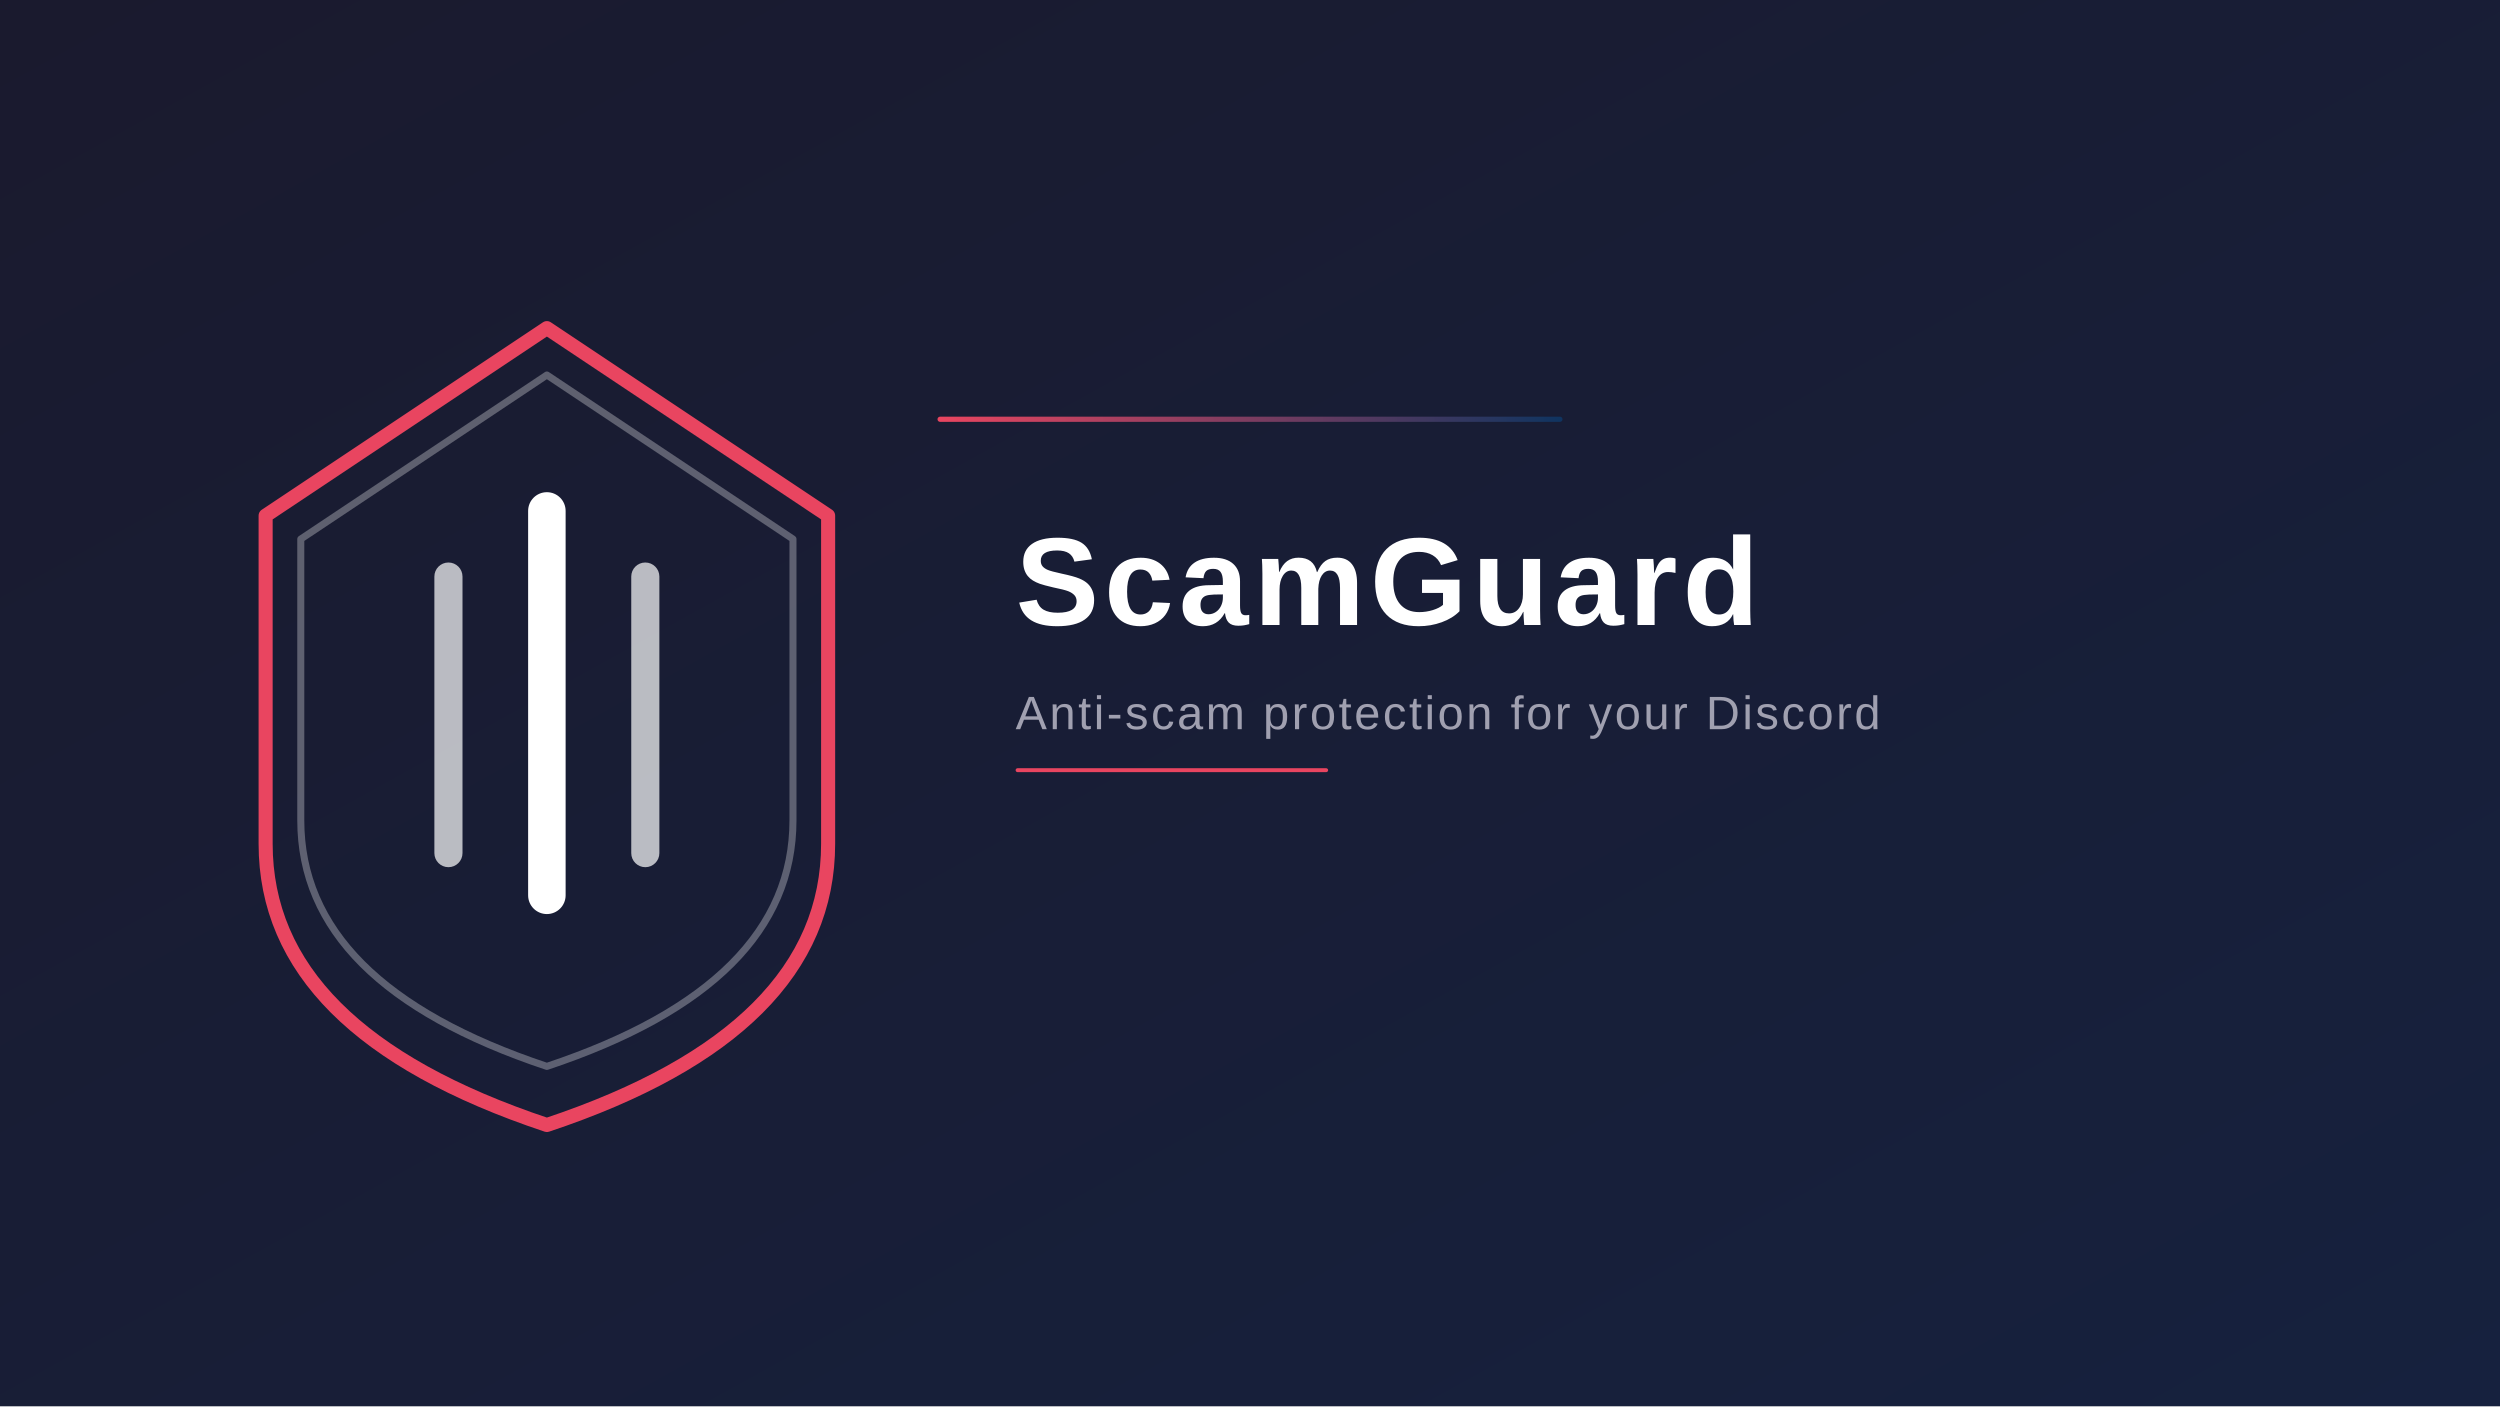
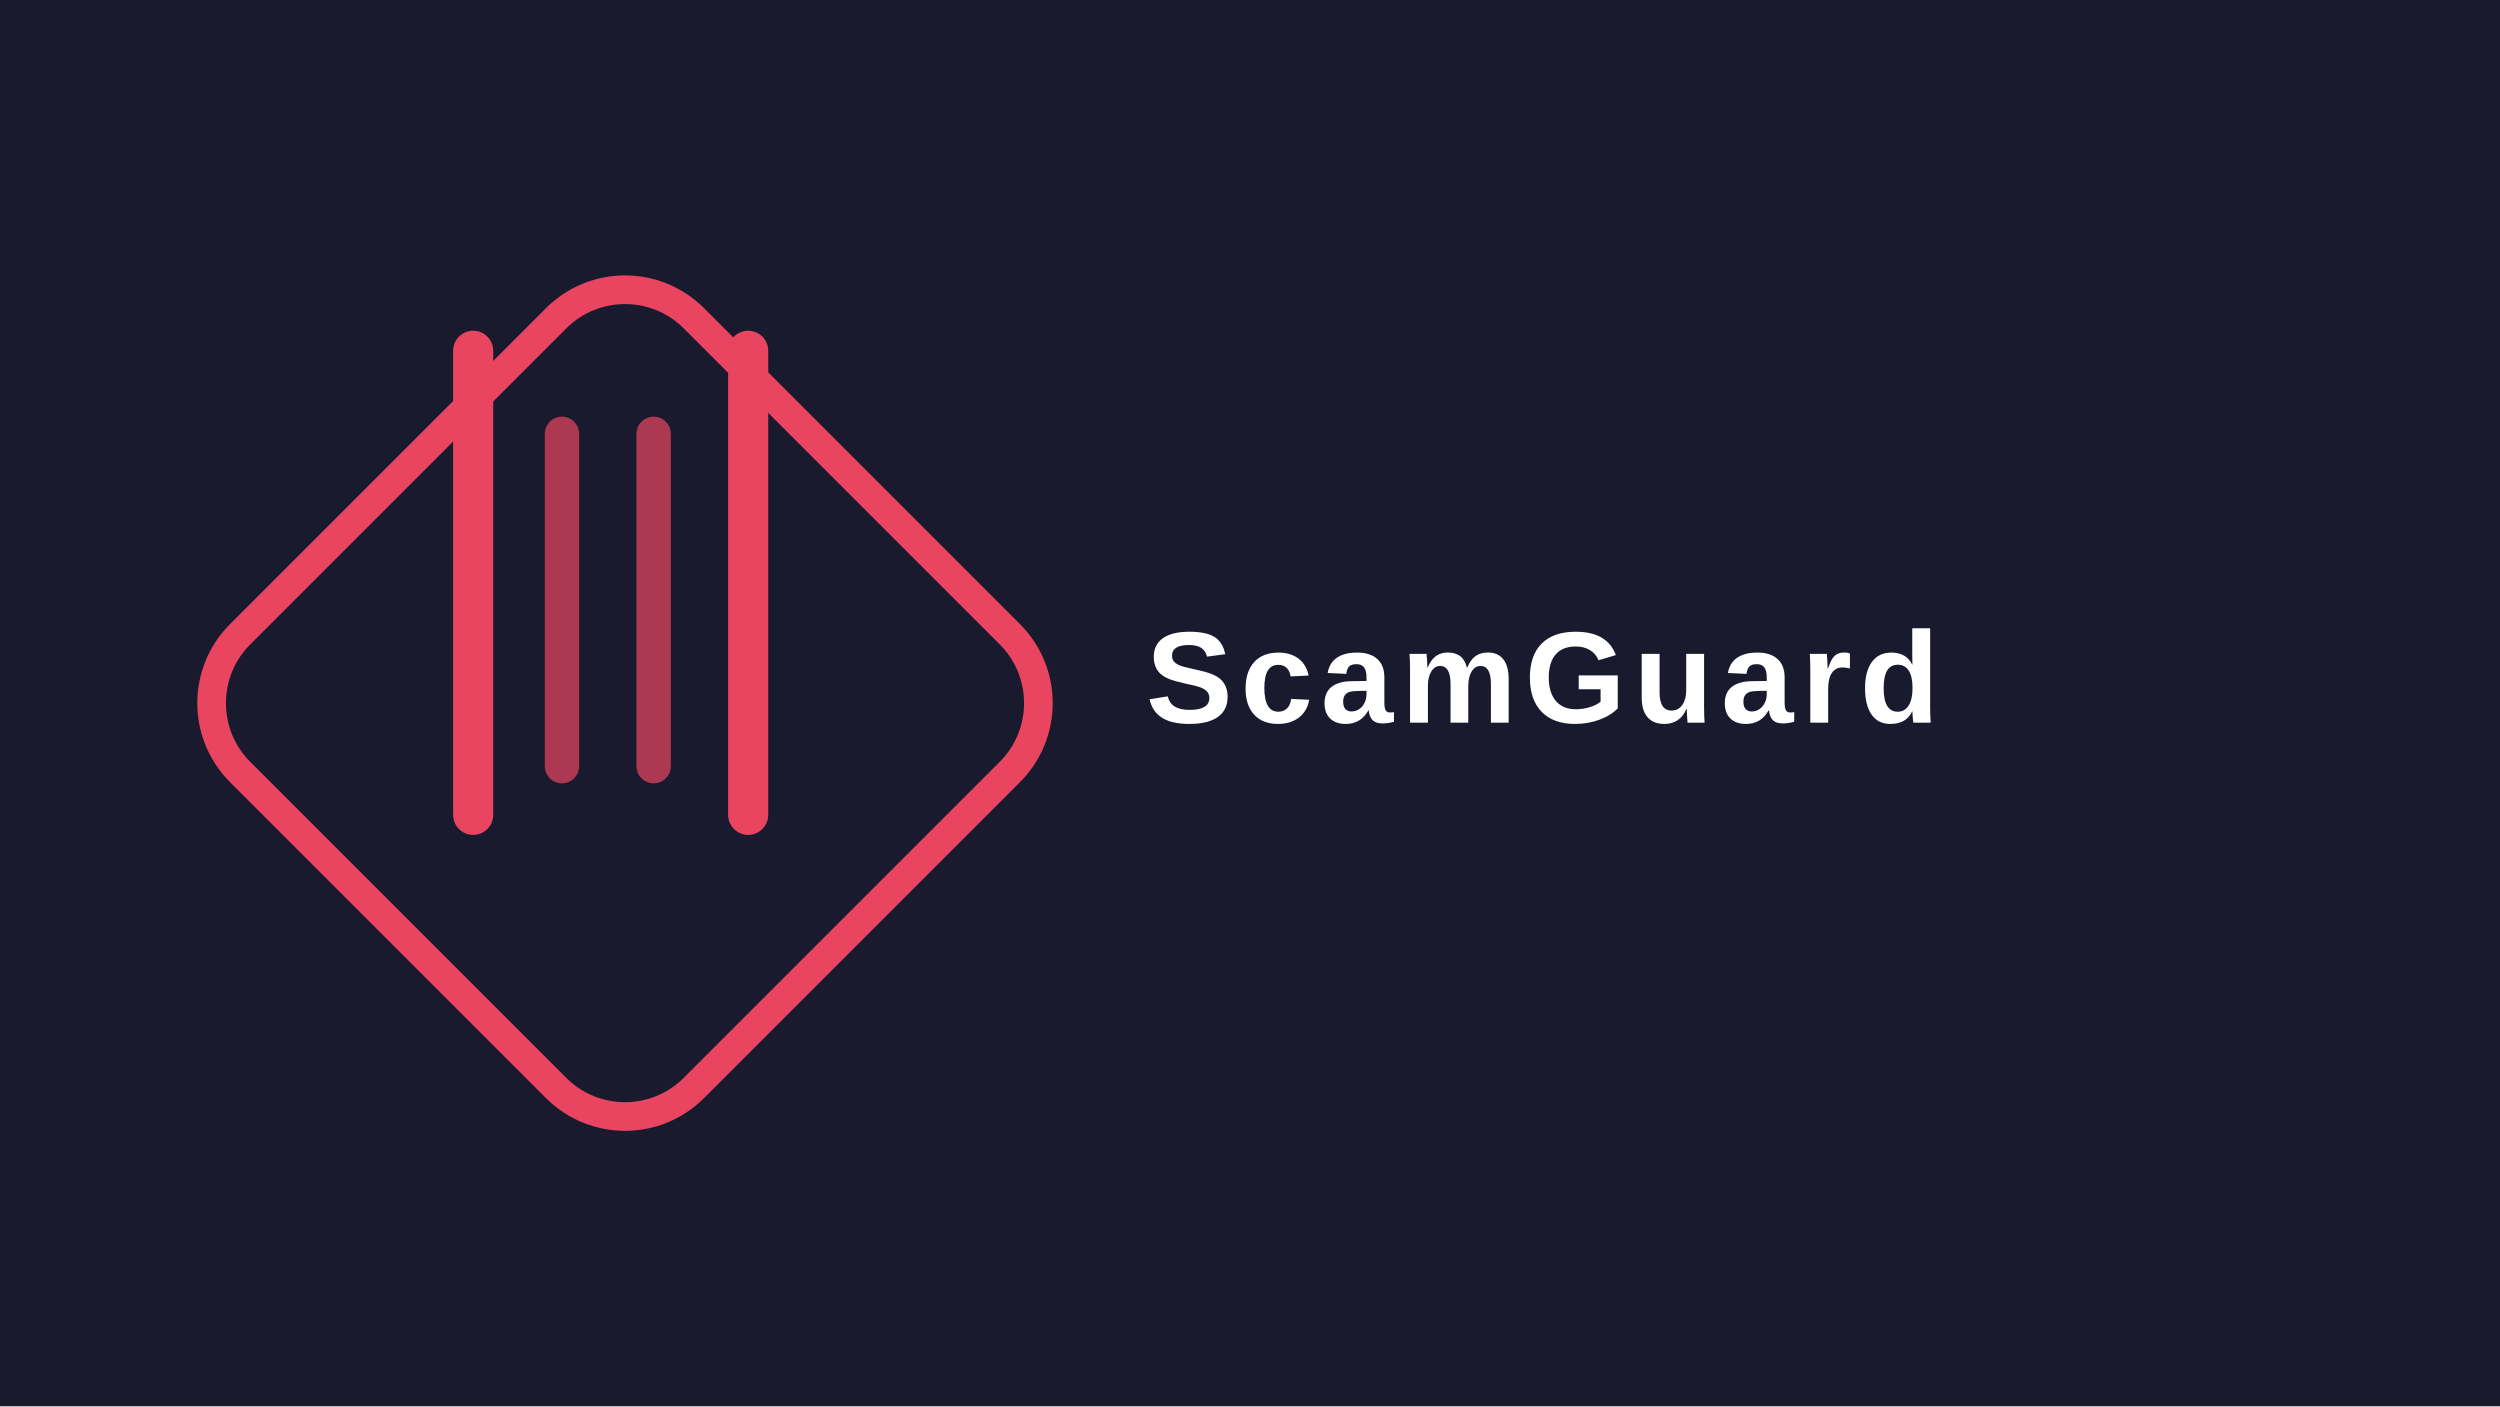
<svg xmlns="http://www.w3.org/2000/svg" viewBox="0 0 1920 1080" width="1920" height="1080">
-   <defs>
-     <linearGradient id="bg" x1="0" y1="0" x2="1" y2="1">
-       <stop offset="0%" stop-color="#1a1a2e" />
-       <stop offset="100%" stop-color="#16213e" />
-     </linearGradient>
-     <linearGradient id="accent" x1="0" y1="0" x2="1" y2="0">
-       <stop offset="0%" stop-color="#e94560" />
-       <stop offset="100%" stop-color="#0f3460" />
-     </linearGradient>
-   </defs>
-   <rect width="1920" height="1080" fill="url(#bg)" />
-   <rect x="720" y="320" width="480" height="4" rx="2" fill="url(#accent)" />
-   <g transform="translate(420, 540) scale(1.8)">
-     <path d="M0,-160 L120,-80 L120,60 Q120,140 0,180 Q-120,140 -120,60 L-120,-80 Z" fill="none" stroke="#e94560" stroke-width="6" stroke-linejoin="round" />
-     <path d="M0,-140 L105,-70 L105,50 Q105,120 0,155 Q-105,120 -105,50 L-105,-70 Z" fill="none" stroke="#ffffff" stroke-width="3" stroke-linejoin="round" opacity="0.3" />
-     <rect x="-8" y="-90" width="16" height="180" rx="8" fill="#ffffff" />
-     <rect x="-48" y="-60" width="12" height="130" rx="6" fill="#ffffff" opacity="0.7" />
-     <rect x="36" y="-60" width="12" height="130" rx="6" fill="#ffffff" opacity="0.7" />
+   <rect width="1920" height="1080" fill="#1a1a2e" />
+   <g transform="translate(480, 540) scale(2.2)">
+     <rect x="-112" y="-112" width="224" height="224" rx="34" fill="none" stroke="#e94560" stroke-width="10" transform="rotate(45)" />
+     <rect x="-60" y="-130" width="14" height="176" rx="7" fill="#e94560" />
+     <rect x="-28" y="-100" width="12" height="128" rx="6" fill="#e94560" opacity="0.7" />
+     <rect x="4" y="-100" width="12" height="128" rx="6" fill="#e94560" opacity="0.7" />
+     <rect x="36" y="-130" width="14" height="176" rx="7" fill="#e94560" />
  </g>
-   <text x="780" y="480" font-family="'Segoe UI', 'Helvetica Neue', Arial, sans-serif" font-size="96" font-weight="700" fill="#ffffff" letter-spacing="4">
-     ScamGuard
-   </text>
-   <text x="780" y="560" font-family="'Segoe UI', 'Helvetica Neue', Arial, sans-serif" font-size="36" font-weight="300" fill="#a0a0b0" letter-spacing="2">
-     Anti-scam protection for your Discord
-   </text>
-   <rect x="780" y="590" width="240" height="3" rx="1.5" fill="#e94560" />
+   <text x="880" y="555" font-family="Segoe UI, Helvetica Neue, Arial, sans-serif" font-size="100" font-weight="700" fill="#ffffff" letter-spacing="6">ScamGuard</text>
</svg>
